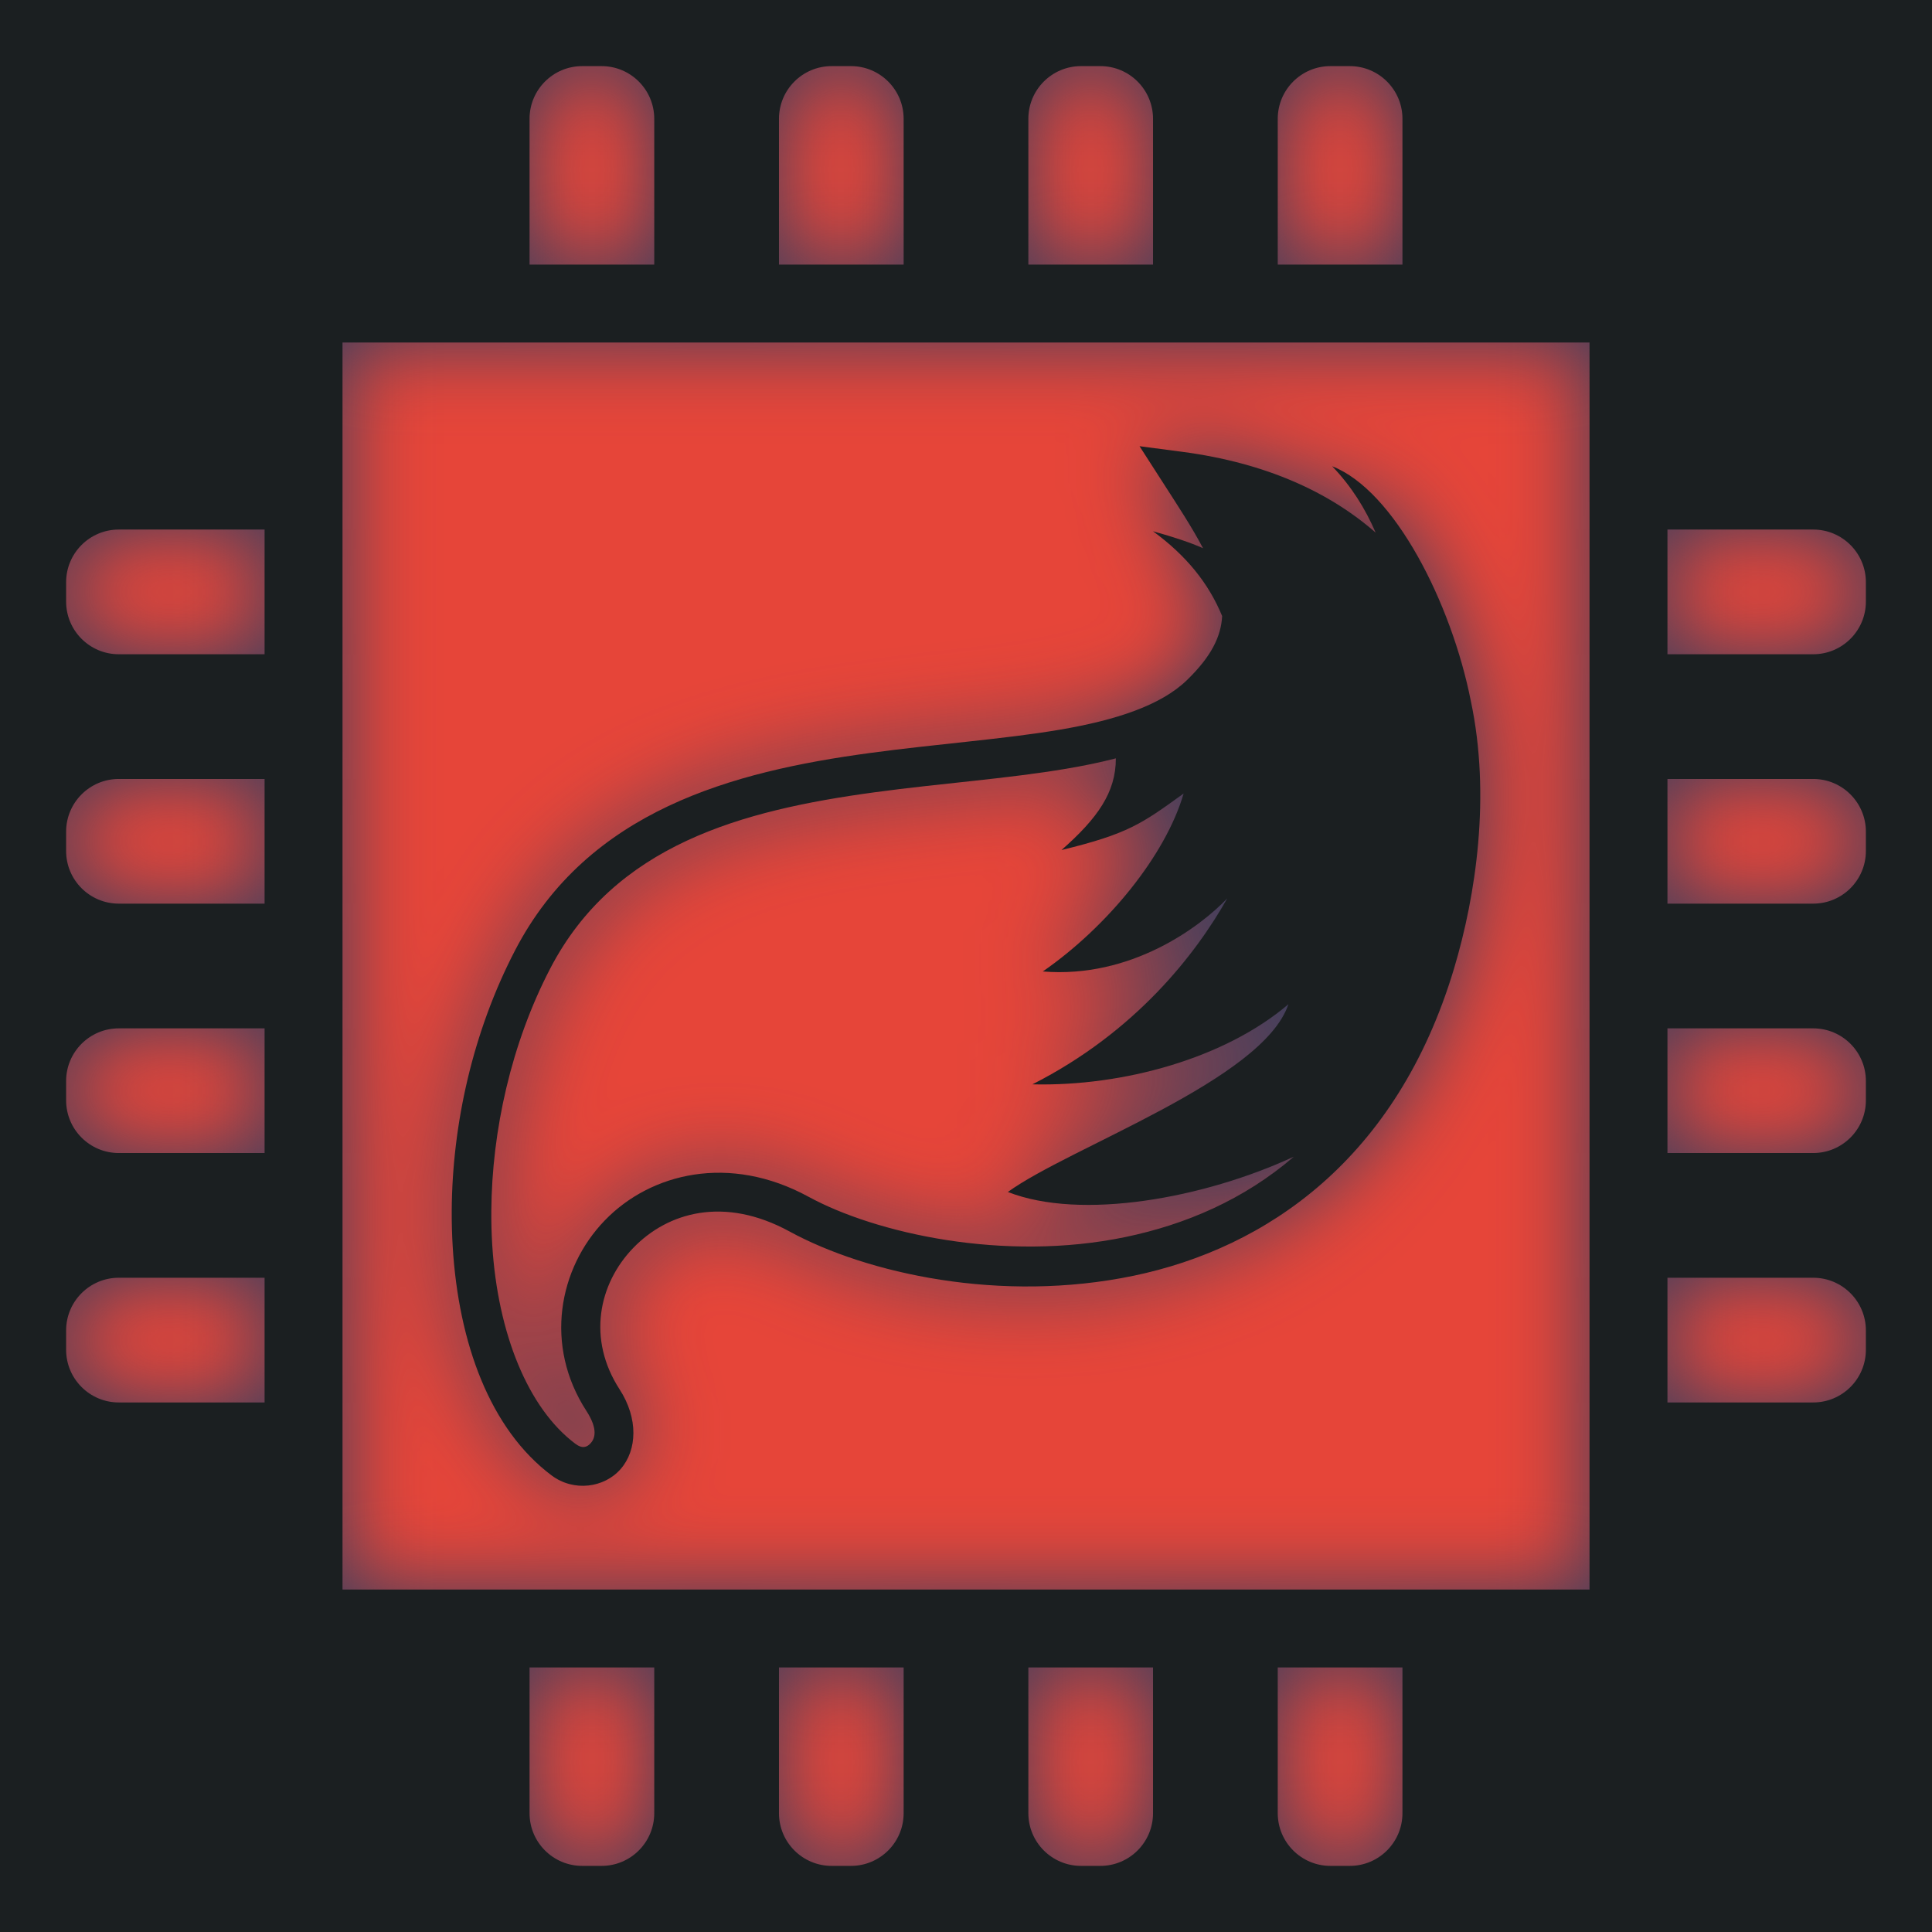
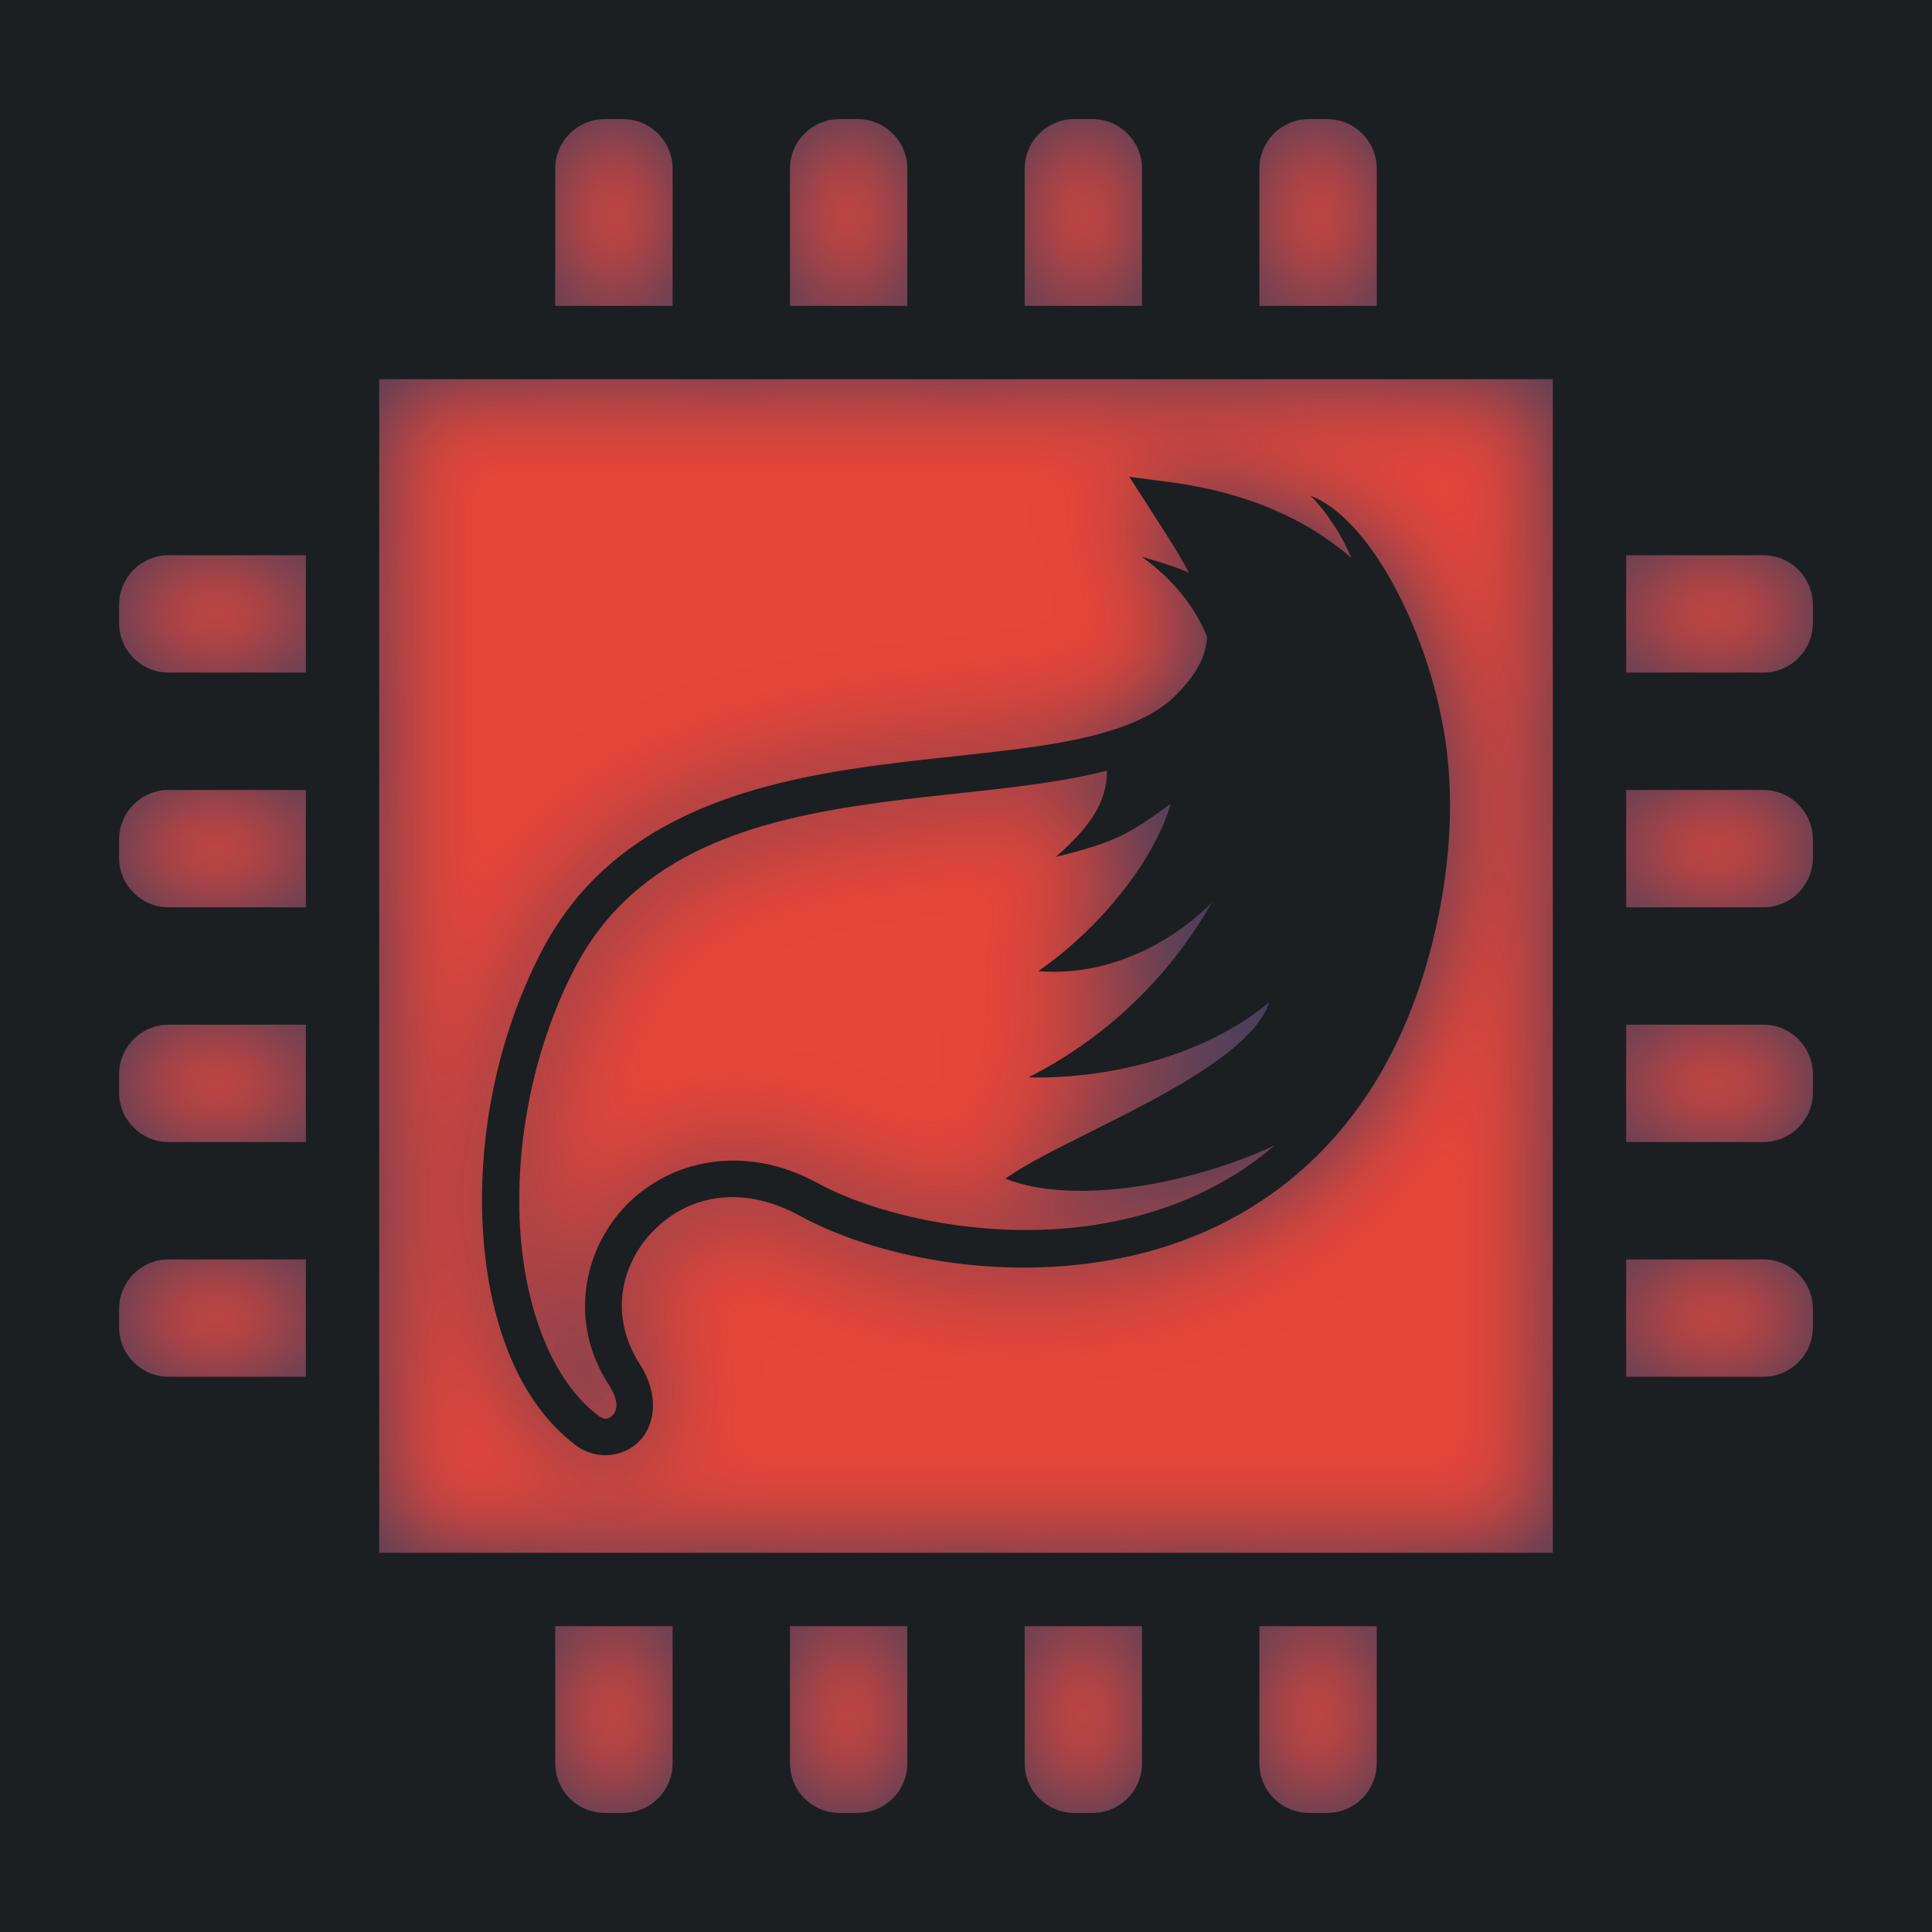
- <svg xmlns="http://www.w3.org/2000/svg" version="1.2" id="Layer_1" x="0px" y="0px" viewBox="-421 153 512 512" xml:space="preserve" width="512" height="512">
-   <defs id="defs7">
-     <filter style="color-interpolation-filters:sRGB;" id="filter980" x="-0.192" y="-0.155" width="1.374" height="1.301">
-       <feFlood flood-opacity="1" flood-color="rgb(58,63,94)" result="flood" id="feFlood970" />
-       <feComposite in="flood" in2="SourceGraphic" operator="out" result="composite1" id="feComposite972" />
-       <feGaussianBlur in="composite1" stdDeviation="15" result="blur" id="feGaussianBlur974" />
-       <feOffset dx="0" dy="0" result="offset" id="feOffset976" />
-       <feComposite in="offset" in2="SourceGraphic" operator="atop" result="composite2" id="feComposite978" />
-     </filter>
-     <filter style="color-interpolation-filters:sRGB;" id="filter1066" x="-0.059" y="-0.048" width="1.119" height="1.096">
-       <feFlood flood-opacity="1" flood-color="rgb(58,63,94)" result="flood" id="feFlood1056" />
-       <feComposite in="flood" in2="SourceGraphic" operator="out" result="composite1" id="feComposite1058" />
-       <feGaussianBlur in="composite1" stdDeviation="9.788" result="blur" id="feGaussianBlur1060" />
-       <feOffset dx="0" dy="0" result="offset" id="feOffset1062" />
-       <feComposite in="offset" in2="SourceGraphic" operator="atop" result="composite2" id="feComposite1064" />
-     </filter>
-     <filter style="color-interpolation-filters:sRGB;" id="filter3800" x="-0.061" y="-0.061" width="1.123" height="1.123">
-       <feFlood flood-opacity="1" flood-color="rgb(58,63,94)" result="flood" id="feFlood3790" />
-       <feComposite in="flood" in2="SourceGraphic" operator="out" result="composite1" id="feComposite3792" />
-       <feGaussianBlur in="composite1" stdDeviation="12.098" result="blur" id="feGaussianBlur3794" />
-       <feOffset dx="0" dy="0" result="offset" id="feOffset3796" />
-       <feComposite in="offset" in2="SourceGraphic" operator="atop" result="composite2" id="feComposite3798" />
-     </filter>
-     <filter style="color-interpolation-filters:sRGB;" id="filter4260" x="-0.057" y="-0.057" width="1.113" height="1.113">
-       <feFlood flood-opacity="1" flood-color="rgb(58,63,94)" result="flood" id="feFlood4250" />
-       <feComposite in="flood" in2="SourceGraphic" operator="out" result="composite1" id="feComposite4252" />
-       <feGaussianBlur in="composite1" stdDeviation="12.1" result="blur" id="feGaussianBlur4254" />
-       <feOffset dx="0" dy="0" result="offset" id="feOffset4256" />
-       <feComposite in="offset" in2="SourceGraphic" operator="atop" result="composite2" id="feComposite4258" />
-     </filter>
-     <filter style="color-interpolation-filters:sRGB;" id="filter893" x="-0.099" y="-0.077" width="1.198" height="1.153">
-       <feFlood flood-opacity="1" flood-color="rgb(58,63,94)" result="flood" id="feFlood883" />
-       <feComposite in="flood" in2="SourceGraphic" operator="out" result="composite1" id="feComposite885" />
-       <feGaussianBlur in="composite1" stdDeviation="15" result="blur" id="feGaussianBlur887" />
-       <feOffset dx="0" dy="0" result="offset" id="feOffset889" />
-       <feComposite in="offset" in2="SourceGraphic" operator="atop" result="composite2" id="feComposite891" />
-     </filter>
-     <filter style="color-interpolation-filters:sRGB;" id="filter893-7" x="-0.16" y="-0.161" width="1.312" height="1.314">
-       <feFlood flood-opacity="1" flood-color="rgb(58,63,94)" result="flood" id="feFlood883-7" />
-       <feComposite in="flood" in2="SourceGraphic" operator="out" result="composite1" id="feComposite885-5" />
-       <feGaussianBlur in="composite1" stdDeviation="15" result="blur" id="feGaussianBlur887-4" />
-       <feOffset dx="0" dy="0" result="offset" id="feOffset889-8" />
-       <feComposite in="offset" in2="SourceGraphic" operator="atop" result="composite2" id="feComposite891-1" />
-     </filter>
-     <filter style="color-interpolation-filters:sRGB;" id="filter937" x="-0.075" y="-0.075" width="1.149" height="1.15">
-       <feFlood flood-opacity="1" flood-color="rgb(58,63,94)" result="flood" id="feFlood927" />
-       <feComposite in="flood" in2="SourceGraphic" operator="out" result="composite1" id="feComposite929" />
-       <feGaussianBlur in="composite1" stdDeviation="14.772" result="blur" id="feGaussianBlur931" />
-       <feOffset dx="0" dy="0" result="offset" id="feOffset933" />
-       <feComposite in="offset" in2="SourceGraphic" operator="atop" result="composite2" id="feComposite935" />
-     </filter>
-     <filter style="color-interpolation-filters:sRGB;" id="filter887" x="-0.161" y="-0.162" width="1.313" height="1.316">
-       <feFlood flood-opacity="1" flood-color="rgb(58,63,94)" result="flood" id="feFlood877" />
-       <feComposite in="flood" in2="SourceGraphic" operator="out" result="composite1" id="feComposite879" />
-       <feGaussianBlur in="composite1" stdDeviation="15" result="blur" id="feGaussianBlur881" />
-       <feOffset dx="0" dy="0" result="offset" id="feOffset883" />
-       <feComposite in="offset" in2="SourceGraphic" operator="atop" result="composite2" id="feComposite885-2" />
-     </filter>
-     <filter style="color-interpolation-filters:sRGB;" id="filter937-8" x="-0.059" y="-0.06" width="1.119" height="1.12">
-       <feFlood flood-opacity="1" flood-color="rgb(58,63,94)" result="flood" id="feFlood927-9" />
-       <feComposite in="flood" in2="SourceGraphic" operator="out" result="composite1" id="feComposite929-3" />
-       <feGaussianBlur in="composite1" stdDeviation="11.723" result="blur" id="feGaussianBlur931-6" />
-       <feOffset dx="0" dy="0" result="offset" id="feOffset933-8" />
-       <feComposite in="offset" in2="SourceGraphic" operator="atop" result="composite2" id="feComposite935-0" />
+ <svg xmlns="http://www.w3.org/2000/svg" version="1.2" id="Layer_1" x="0px" y="0px" viewBox="0 0 512 512" xml:space="preserve" width="512" height="512">
+   <defs id="defs1">
+     <filter style="color-interpolation-filters:sRGB;" id="filter2" x="-0.07" y="-0.07" width="1.141" height="1.141">
+       <feFlood result="flood" in="SourceGraphic" flood-opacity="1" flood-color="rgb(58,63,94)" id="feFlood1" />
+       <feGaussianBlur result="blur" in="SourceGraphic" stdDeviation="15" id="feGaussianBlur1" />
+       <feOffset result="offset" in="blur" dx="0" dy="0" id="feOffset1" />
+       <feComposite result="comp1" operator="out" in="flood" in2="offset" id="feComposite1" />
+       <feComposite result="comp2" operator="atop" in="comp1" in2="SourceGraphic" id="feComposite2" />
    </filter>
  </defs>
-   <g id="g439" transform="translate(-421,153)" style="fill:#1b1f21;fill-opacity:1">
-     <g id="g8" style="fill:#1b1f21;fill-opacity:1">
- </g>
-     <g id="g10" style="fill:#1b1f21;fill-opacity:1">
- </g>
-     <g id="g12" style="fill:#1b1f21;fill-opacity:1">
- </g>
-     <g id="g14" style="fill:#1b1f21;fill-opacity:1">
- </g>
-     <g id="g16" style="fill:#1b1f21;fill-opacity:1">
- </g>
-     <g id="g18" style="fill:#1b1f21;fill-opacity:1">
- </g>
-     <g id="g20" style="fill:#1b1f21;fill-opacity:1">
- </g>
-     <g id="g22" style="fill:#1b1f21;fill-opacity:1">
- </g>
-     <g id="g24" style="fill:#1b1f21;fill-opacity:1">
- </g>
-     <g id="g26" style="fill:#1b1f21;fill-opacity:1">
- </g>
-     <g id="g28" style="fill:#1b1f21;fill-opacity:1">
- </g>
-     <g id="g30" style="fill:#1b1f21;fill-opacity:1">
- </g>
-     <g id="g32" style="fill:#1b1f21;fill-opacity:1">
- </g>
-     <g id="g34" style="fill:#1b1f21;fill-opacity:1">
- </g>
-     <g id="g36" style="fill:#1b1f21;fill-opacity:1">
- </g>
-     <g id="g1182" transform="translate(131.2651,78.46136)" style="fill:#1b1f21;fill-opacity:1">
-       <g id="g14-6" style="fill:#1b1f21;fill-opacity:1">
- </g>
-       <g id="g16-7" style="fill:#1b1f21;fill-opacity:1">
- </g>
-       <g id="g18-5" style="fill:#1b1f21;fill-opacity:1">
- </g>
-       <g id="g20-3" style="fill:#1b1f21;fill-opacity:1">
- </g>
-       <g id="g22-5" style="fill:#1b1f21;fill-opacity:1">
- </g>
-       <g id="g24-6" style="fill:#1b1f21;fill-opacity:1">
- </g>
-       <g id="g26-2" style="fill:#1b1f21;fill-opacity:1">
- </g>
-       <g id="g28-9" style="fill:#1b1f21;fill-opacity:1">
- </g>
-       <g id="g30-1" style="fill:#1b1f21;fill-opacity:1">
- </g>
-       <g id="g32-27" style="fill:#1b1f21;fill-opacity:1">
- </g>
-       <g id="g34-09" style="fill:#1b1f21;fill-opacity:1">
- </g>
-       <g id="g36-3" style="fill:#1b1f21;fill-opacity:1">
- </g>
-       <g id="g38" style="fill:#1b1f21;fill-opacity:1">
- </g>
-       <g id="g40" style="fill:#1b1f21;fill-opacity:1">
- </g>
-       <g id="g42" style="fill:#1b1f21;fill-opacity:1">
- </g>
-       <g id="g541" transform="translate(26.04745,-8.002671)" style="fill:#1b1f21;fill-opacity:1">
-         <g id="g20-6" style="fill:#1b1f21;fill-opacity:1">
- </g>
-         <g id="g22-7" style="fill:#1b1f21;fill-opacity:1">
- </g>
-         <g id="g24-5" style="fill:#1b1f21;fill-opacity:1">
- </g>
-         <g id="g26-3" style="fill:#1b1f21;fill-opacity:1">
- </g>
-         <g id="g28-5" style="fill:#1b1f21;fill-opacity:1">
- </g>
-         <g id="g30-6" style="fill:#1b1f21;fill-opacity:1">
- </g>
-         <g id="g32-2" style="fill:#1b1f21;fill-opacity:1">
- </g>
-         <g id="g34-9" style="fill:#1b1f21;fill-opacity:1">
- </g>
-         <g id="g36-1" style="fill:#1b1f21;fill-opacity:1">
- </g>
-         <g id="g38-2" style="fill:#1b1f21;fill-opacity:1">
- </g>
-         <g id="g40-7" style="fill:#1b1f21;fill-opacity:1">
- </g>
-         <g id="g42-0" style="fill:#1b1f21;fill-opacity:1">
- </g>
-         <g id="g44" style="fill:#1b1f21;fill-opacity:1">
- </g>
-         <g id="g46" style="fill:#1b1f21;fill-opacity:1">
- </g>
-         <g id="g48" style="fill:#1b1f21;fill-opacity:1">
- </g>
-         <g id="g319" transform="translate(-157.3126,-70.45869)" style="fill:#1b1f21;fill-opacity:1">
-           <g id="g949" style="fill:#1b1f21;fill-opacity:1">
-             <path d="M 0,0 H 512 V 512 H 0 Z" fill="#b90202" fill-opacity="1" id="path902" style="fill:#1b1f21;fill-opacity:1" />
-             <g id="g1524" transform="matrix(0.6529937,0.6509531,-0.6509531,0.6529937,760.9603,405.168)" style="fill:#1b1f21;fill-opacity:1">
-               <g class="" id="g1513" style="fill:#1b1f21;fill-opacity:1" />
-             </g>
-             <g id="g1741" transform="matrix(0.7314895,-0.7251916,0.7251916,0.7314895,174.7217,-127.5294)" style="fill:#1b1f21;fill-opacity:1">
-               <g class="" id="g1730" style="fill:#1b1f21;fill-opacity:1" />
-             </g>
-           </g>
-           <g id="g10-6" style="fill:#1b1f21;fill-opacity:1">
- </g>
-           <g id="g12-7" style="fill:#1b1f21;fill-opacity:1">
- </g>
-           <g id="g14-9" style="fill:#1b1f21;fill-opacity:1">
- </g>
-           <g id="g16-5" style="fill:#1b1f21;fill-opacity:1">
- </g>
-           <g id="g18-3" style="fill:#1b1f21;fill-opacity:1">
- </g>
-           <g id="g20-5" style="fill:#1b1f21;fill-opacity:1">
- </g>
-           <g id="g22-6" style="fill:#1b1f21;fill-opacity:1">
- </g>
-           <g id="g24-2" style="fill:#1b1f21;fill-opacity:1">
- </g>
-           <g id="g26-9" style="fill:#1b1f21;fill-opacity:1">
- </g>
-           <g id="g28-1" style="fill:#1b1f21;fill-opacity:1">
- </g>
-           <g id="g30-2" style="fill:#1b1f21;fill-opacity:1">
- </g>
-           <g id="g32-7" style="fill:#1b1f21;fill-opacity:1">
- </g>
-           <g id="g34-0" style="fill:#1b1f21;fill-opacity:1">
- </g>
-           <g id="g36-9" style="fill:#1b1f21;fill-opacity:1">
- </g>
-           <g id="g38-3" style="fill:#1b1f21;fill-opacity:1">
- </g>
-         </g>
-       </g>
-     </g>
-     <g id="g1551" transform="matrix(0.5122272,0,0,0.5122272,124.8544,126.0789)" style="fill:#1b1f21;fill-opacity:1">
-       <g id="g1478" style="fill:#1b1f21;fill-opacity:1">
-         <g id="g1476" style="fill:#1b1f21;fill-opacity:1">
- 		
- 	</g>
-       </g>
-       <g id="g1484" style="fill:#1b1f21;fill-opacity:1">
-         <g id="g1482" style="fill:#1b1f21;fill-opacity:1">
- 		
- 	</g>
-       </g>
-       <g id="g1490" style="fill:#1b1f21;fill-opacity:1">
-         <g id="g1488" style="fill:#1b1f21;fill-opacity:1">
- 		
- 	</g>
-       </g>
-       <g id="g1492" style="fill:#1b1f21;fill-opacity:1">
- </g>
-       <g id="g1494" style="fill:#1b1f21;fill-opacity:1">
- </g>
-       <g id="g1496" style="fill:#1b1f21;fill-opacity:1">
- </g>
-       <g id="g1498" style="fill:#1b1f21;fill-opacity:1">
- </g>
-       <g id="g1500" style="fill:#1b1f21;fill-opacity:1">
- </g>
-       <g id="g1502" style="fill:#1b1f21;fill-opacity:1">
- </g>
-       <g id="g1504" style="fill:#1b1f21;fill-opacity:1">
- </g>
-       <g id="g1506" style="fill:#1b1f21;fill-opacity:1">
- </g>
-       <g id="g1508" style="fill:#1b1f21;fill-opacity:1">
- </g>
-       <g id="g1510" style="fill:#1b1f21;fill-opacity:1">
- </g>
-       <g id="g1512" style="fill:#1b1f21;fill-opacity:1">
- </g>
-       <g id="g1514" style="fill:#1b1f21;fill-opacity:1">
- </g>
-       <g id="g1516" style="fill:#1b1f21;fill-opacity:1">
- </g>
-       <g id="g1518" style="fill:#1b1f21;fill-opacity:1">
- </g>
-       <g id="g1520" style="fill:#1b1f21;fill-opacity:1">
- </g>
-     </g>
-   </g>
-   <g id="g2623" transform="matrix(0.3880947,0,0,0.3880947,-267.3774,341.8404)" />
-   <g id="g366" transform="matrix(0.6494255,0,0,0.6494255,-256.6911,316.5475)">
-     <g id="g309">
-       <g id="g307">
- 		
- 		
- 		
- 	</g>
-     </g>
-     <g id="g311">
- </g>
-     <g id="g313">
- </g>
-     <g id="g315">
- </g>
-     <g id="g317">
- </g>
-     <g id="g319-3">
- </g>
-     <g id="g321">
- </g>
-     <g id="g323">
- </g>
-     <g id="g325">
- </g>
-     <g id="g327">
- </g>
-     <g id="g329">
- </g>
-     <g id="g331">
- </g>
-     <g id="g333">
- </g>
-     <g id="g335">
- </g>
-     <g id="g337">
- </g>
-     <g id="g339">
- </g>
-   </g>
-   <g id="g314" transform="matrix(0.3554219,0,0,0.3554219,-255.9877,318.0125)">
-     <g id="g249">
-       <g id="g247">
- 		
- 	</g>
-     </g>
-     <g id="g255">
-       <g id="g253">
- 		
- 	</g>
-     </g>
-     <g id="g257">
- </g>
-     <g id="g259">
- </g>
-     <g id="g261">
- </g>
-     <g id="g263">
- </g>
-     <g id="g265">
- </g>
-     <g id="g267">
- </g>
-     <g id="g269">
- </g>
-     <g id="g271">
- </g>
-     <g id="g273">
- </g>
-     <g id="g275">
- </g>
-     <g id="g277">
- </g>
-     <g id="g279">
- </g>
-     <g id="g281">
- </g>
-     <g id="g283">
- </g>
-     <g id="g285">
- </g>
-   </g>
-   <g style="fill:#000000" id="g1111" transform="matrix(3.723832,0,0,3.723832,-258.0958,310.3184)" />
-   <g style="fill:#000000" id="g1846" transform="matrix(0.3894442,0,0,0.3894442,-264.6975,331.6525)">
-     <g id="g1719">
-       <g id="g1717">
- 		
- 	</g>
-     </g>
-     <g id="g1725">
-       <g id="g1723">
- 		
- 	</g>
-     </g>
-     <g id="g1731">
-       <g id="g1729">
- 		
- 	</g>
-     </g>
-     <g id="g1737">
-       <g id="g1735">
- 		
- 	</g>
-     </g>
-     <g id="g1743">
-       <g id="g1741-6">
- 		
- 	</g>
-     </g>
-     <g id="g1749">
-       <g id="g1747">
- 		
- 	</g>
-     </g>
-     <g id="g1755">
-       <g id="g1753">
- 		
- 	</g>
-     </g>
-     <g id="g1761">
-       <g id="g1759">
- 		
- 	</g>
-     </g>
-     <g id="g1767">
-       <g id="g1765">
- 		
- 	</g>
-     </g>
-     <g id="g1773">
-       <g id="g1771">
- 		
- 	</g>
-     </g>
-     <g id="g1779">
-       <g id="g1777">
- 		
- 	</g>
-     </g>
-     <g id="g1785">
-       <g id="g1783">
- 		
- 	</g>
-     </g>
-     <g id="g1791">
-       <g id="g1789">
- 		
- 	</g>
-     </g>
-     <g id="g1797">
-       <g id="g1795">
- 		
- 	</g>
-     </g>
-   </g>
-   <style type="text/css" id="style4077">
- 	.st0{fill:#000000;}
- </style>
-   <g id="g4113" transform="matrix(0.9315556,0,0,0.9315556,-403.4782,170.5218)" style="fill:#e64539;fill-opacity:1;filter:url(#filter4260)">
-     <path class="st0" d="M 167.314,14.993 C 167.314,6.712 160.603,0 152.332,0 h -5.514 c -8.27,0 -14.982,6.712 -14.982,14.993 V 56.46 h 35.478 z" id="path4079" style="fill:#e64539;fill-opacity:1" />
-     <path class="st0" d="M 238.261,14.993 C 238.261,6.712 231.549,0 223.279,0 h -5.504 c -8.271,0 -14.982,6.712 -14.982,14.993 V 56.46 h 35.468 V 14.993 Z" id="path4081" style="fill:#e64539;fill-opacity:1" />
-     <path class="st0" d="M 309.207,14.993 C 309.207,6.712 302.496,0 294.225,0 h -5.504 C 280.45,0 273.739,6.712 273.739,14.993 V 56.46 h 35.468 z" id="path4083" style="fill:#e64539;fill-opacity:1" />
-     <path class="st0" d="M 380.164,14.993 C 380.164,6.712 373.452,0 365.182,0 h -5.514 c -8.271,0 -14.982,6.712 -14.982,14.993 V 56.46 h 35.478 V 14.993 Z" id="path4085" style="fill:#e64539;fill-opacity:1" />
-     <path class="st0" d="m 131.836,497.007 c 0,8.281 6.712,14.993 14.982,14.993 h 5.514 c 8.27,0 14.982,-6.712 14.982,-14.993 V 455.55 h -35.478 z" id="path4087" style="fill:#e64539;fill-opacity:1" />
-     <path class="st0" d="m 202.793,497.007 c 0,8.281 6.711,14.993 14.982,14.993 h 5.504 c 8.271,0 14.982,-6.712 14.982,-14.993 V 455.55 h -35.468 z" id="path4089" style="fill:#e64539;fill-opacity:1" />
-     <path class="st0" d="m 273.739,497.007 c 0,8.281 6.711,14.993 14.982,14.993 h 5.504 c 8.271,0 14.982,-6.712 14.982,-14.993 V 455.55 h -35.468 z" id="path4091" style="fill:#e64539;fill-opacity:1" />
-     <path class="st0" d="m 344.685,497.007 c 0,8.281 6.712,14.993 14.982,14.993 h 5.514 c 8.27,0 14.982,-6.712 14.982,-14.993 V 455.55 h -35.478 z" id="path4093" style="fill:#e64539;fill-opacity:1" />
-     <path class="st0" d="m 497.017,131.836 h -41.466 v 35.478 h 41.466 c 8.272,0 14.982,-6.711 14.982,-14.992 v -5.494 c 0,-8.281 -6.71,-14.992 -14.982,-14.992 z" id="path4095" style="fill:#e64539;fill-opacity:1" />
-     <path class="st0" d="m 497.017,202.792 h -41.466 v 35.468 h 41.466 c 8.272,0 14.982,-6.712 14.982,-14.982 v -5.493 c 0,-8.281 -6.71,-14.993 -14.982,-14.993 z" id="path4097" style="fill:#e64539;fill-opacity:1" />
-     <path class="st0" d="m 497.017,273.739 h -41.466 v 35.468 h 41.466 c 8.272,0 14.982,-6.712 14.982,-14.993 v -5.493 c 0,-8.271 -6.71,-14.982 -14.982,-14.982 z" id="path4099" style="fill:#e64539;fill-opacity:1" />
-     <path class="st0" d="m 497.017,344.685 h -41.466 v 35.478 h 41.466 c 8.272,0 14.982,-6.712 14.982,-14.993 v -5.493 c 0,-8.28 -6.71,-14.992 -14.982,-14.992 z" id="path4101" style="fill:#e64539;fill-opacity:1" />
-     <path class="st0" d="m 0.001,146.828 v 5.494 c 0,8.281 6.712,14.992 14.982,14.992 H 56.46 V 131.836 H 14.983 c -8.27,0 -14.982,6.711 -14.982,14.992 z" id="path4103" style="fill:#e64539;fill-opacity:1" />
-     <path class="st0" d="m 0.001,217.786 v 5.493 c 0,8.27 6.712,14.982 14.982,14.982 H 56.46 V 202.793 H 14.983 c -8.27,-0.001 -14.982,6.711 -14.982,14.993 z" id="path4105" style="fill:#e64539;fill-opacity:1" />
-     <path class="st0" d="m 0.001,288.722 v 5.493 c 0,8.281 6.712,14.993 14.982,14.993 H 56.46 V 273.74 H 14.983 c -8.27,-0.001 -14.982,6.71 -14.982,14.982 z" id="path4107" style="fill:#e64539;fill-opacity:1" />
-     <path class="st0" d="m 0.001,359.678 v 5.493 c 0,8.281 6.712,14.993 14.982,14.993 H 56.46 V 344.686 H 14.983 c -8.27,-10e-4 -14.982,6.711 -14.982,14.992 z" id="path4109" style="fill:#e64539;fill-opacity:1" />
-     <path id="path4111" style="fill:#e64539;fill-opacity:1" class="st0" d="M 78.627 78.627 L 78.627 433.381 L 433.381 433.381 L 433.381 78.627 L 78.627 78.627 z M 305.367 108.127 L 317.398 109.708 C 341.437 112.869 359.455 121.267 372.537 132.714 C 369.629 125.984 365.719 119.612 360.163 113.828 C 377.892 120.733 394.132 152.84 399.627 180.672 C 405.308 207.449 401.108 235.808 394.832 256.742 C 378.566 310.996 341.429 336.259 303.675 344.119 C 265.922 351.98 227.77 343.508 205.794 331.521 C 187.227 321.393 171.152 326.018 161.306 336.236 C 151.461 346.452 148.188 362.143 157.446 376.426 C 162.807 384.699 162.467 393.685 157.771 399.084 C 153.075 404.482 144.394 405.623 138.123 400.929 C 120.618 387.824 111.673 363.351 109.985 335.98 C 109.774 332.559 109.678 329.087 109.699 325.579 L 109.697 325.579 C 109.845 301.015 115.709 274.667 127.716 251.557 C 148.453 211.643 189.707 200.704 228.417 195.439 C 247.771 192.808 266.753 191.484 282.745 188.767 C 298.735 186.052 311.461 181.823 318.807 174.72 C 325.829 167.931 328.558 162.229 328.872 156.454 C 325.047 147.157 318.69 139.257 309.191 132.318 C 315.168 134.001 319.762 135.503 323.434 137.153 C 320.312 131.207 316.154 124.901 311.93 118.333 L 305.367 108.127 z M 298.629 196.93 C 294.162 198.091 289.478 199.04 284.629 199.863 C 267.801 202.722 248.804 204.024 229.935 206.591 C 192.197 211.724 156.026 221.48 137.704 256.744 C 126.63 278.06 121.122 302.855 120.963 325.656 L 120.96 325.654 C 120.938 328.911 121.023 332.127 121.218 335.286 C 122.777 360.565 131.415 381.844 144.868 391.916 C 146.877 393.419 148.223 392.907 149.277 391.694 C 150.332 390.482 151.469 387.901 147.999 382.548 C 135.961 363.976 140.081 342.034 153.198 328.422 C 166.315 314.811 188.771 309.412 211.185 321.637 C 230.189 332.002 266.774 340.304 301.381 333.097 C 318.404 329.553 334.998 322.512 349.279 310.238 C 323.617 322.132 288.681 328.441 267.909 320.287 C 285.519 307.499 340.509 288.455 347.723 266.871 C 329.755 282.204 300.798 290.301 274.893 289.666 C 304.358 274.714 321.454 252.49 330.332 236.747 C 322.605 244.909 302.89 259.603 277.847 257.556 C 296.184 244.855 312.76 224.582 317.909 206.935 C 306.018 215.511 302.189 218.389 283.172 223.007 C 293.434 213.971 298.654 206.59 298.629 196.93 z " />
-   </g>
-   <g class="" style="fill:#000000;fill-opacity:1" id="g6" transform="matrix(0.5575513,0,0,0.5575513,-307.7307,266.2724)" />
-   <g class="" transform="matrix(0,-0.5825368,0.5825368,0,-314.1261,558.1291)" id="g6-2" style="fill:#000000;fill-opacity:1" />
+   <path d="M 0,0 H 512 V 512 H 0 Z" fill="#b90202" fill-opacity="1" id="path902" style="fill:#1b1f21;fill-opacity:1" />
+   <path id="path4079" style="fill:#e64539;fill-opacity:1;filter:url(#filter2)" class="st0" d="m 146.818,-2.9587605e-4 c -8.27,0 -14.982,6.712 -14.982,14.993 v 41.467 h 35.479 V 14.993 c 0,-8.281 -6.712,-14.993 -14.982,-14.993 z m 70.956,0 c -8.271,0 -14.98,6.712 -14.98,14.993 v 41.467 h 35.467 V 14.993 c 0,-8.281 -6.71,-14.993 -14.98,-14.993 z m 70.946,0 c -8.271,0 -14.98,6.712 -14.98,14.993 v 41.467 h 35.467 V 14.993 c 0,-8.281 -6.709,-14.993 -14.98,-14.993 z m 70.948,0 c -8.271,0 -14.982,6.712 -14.982,14.993 v 41.467 h 35.479 V 14.993 c 0,-8.281 -6.713,-14.993 -14.982,-14.993 z M 78.627,78.627 V 433.381 H 433.381 V 78.627 Z m 226.74,29.5 12.03,1.581 c 24.039,3.161 42.057,11.559 55.139,23.006 -2.908,-6.73 -6.818,-13.102 -12.374,-18.886 17.73,6.905 33.969,39.013 39.465,66.845 5.681,26.777 1.481,55.136 -4.795,76.07 -16.266,54.254 -53.403,79.516 -91.157,87.377 -37.753,7.86 -75.905,-0.611 -97.881,-12.599 -18.568,-10.128 -34.642,-5.503 -44.488,4.715 -9.845,10.216 -13.118,25.908 -3.86,40.19 5.361,8.273 5.021,17.258 0.325,22.658 -4.696,5.398 -13.377,6.539 -19.648,1.845 -17.505,-13.106 -26.45,-37.578 -28.139,-64.949 -0.21,-3.421 -0.307,-6.893 -0.285,-10.401 h -0.002 c 0.148,-24.563 6.012,-50.912 18.018,-74.021 20.737,-39.914 61.991,-50.853 100.701,-56.118 19.354,-2.631 38.337,-3.955 54.328,-6.671 15.991,-2.716 28.716,-6.945 36.062,-14.047 7.023,-6.789 9.751,-12.491 10.066,-18.266 -3.825,-9.298 -10.182,-17.197 -19.681,-24.136 5.976,1.683 10.57,3.185 14.242,4.835 -3.122,-5.946 -7.28,-12.251 -11.504,-18.819 z M 14.982,131.836 c -8.27,0 -14.98,6.712 -14.98,14.993 v 5.493 c 0,8.281 6.71,14.993 14.98,14.993 h 41.478 v -35.479 z m 440.568,0 v 35.479 h 41.467 c 8.272,0 14.98,-6.712 14.98,-14.993 v -5.493 c 0,-8.281 -6.708,-14.993 -14.98,-14.993 z m -156.922,65.094 c -4.467,1.162 -9.151,2.11 -13.999,2.933 -16.828,2.859 -35.825,4.162 -54.695,6.728 -37.738,5.133 -73.908,14.889 -92.231,50.153 -11.074,21.316 -16.582,46.111 -16.742,68.912 l -0.002,-0.002 c -0.022,3.257 0.063,6.473 0.258,9.632 1.559,25.279 10.196,46.558 23.65,56.63 2.009,1.503 3.354,0.991 4.409,-0.222 1.055,-1.212 2.192,-3.793 -1.279,-9.145 -12.037,-18.573 -7.917,-40.514 5.2,-54.127 13.117,-13.61 35.573,-19.01 57.986,-6.785 19.005,10.365 55.59,18.667 90.197,11.46 17.022,-3.544 33.616,-10.585 47.897,-22.86 -25.662,11.894 -60.598,18.204 -81.37,10.049 17.61,-12.788 72.601,-31.832 79.814,-53.416 -17.968,15.333 -46.925,23.43 -72.831,22.795 29.465,-14.952 46.562,-37.175 55.439,-52.919 -7.727,8.162 -27.442,22.856 -52.485,20.809 18.337,-12.701 34.913,-32.974 40.062,-50.621 -11.891,8.576 -15.72,11.455 -34.737,16.073 10.262,-9.036 15.481,-16.418 15.456,-26.078 z m 156.922,5.862 v 35.469 h 41.467 c 8.272,0 14.98,-6.713 14.98,-14.982 v -5.493 c 0,-8.281 -6.708,-14.993 -14.98,-14.993 z m -440.568,0.002 c -8.27,-0.001 -14.98,6.711 -14.98,14.993 v 5.493 c 0,8.27 6.71,14.98 14.98,14.98 h 41.478 v -35.467 z m 0,70.946 c -8.27,-10e-4 -14.98,6.71 -14.98,14.982 v 5.493 c 0,8.281 6.71,14.993 14.98,14.993 h 41.478 v -35.469 z m 440.568,0 v 35.467 h 41.467 c 8.272,0 14.98,-6.712 14.98,-14.993 v -5.493 c 0,-8.271 -6.708,-14.98 -14.98,-14.98 z M 14.982,344.685 c -8.27,-10e-4 -14.98,6.712 -14.98,14.993 v 5.493 c 0,8.281 6.71,14.993 14.98,14.993 h 41.478 v -35.479 z m 440.568,0 v 35.477 h 41.467 c 8.272,0 14.98,-6.712 14.98,-14.993 v -5.493 c 0,-8.28 -6.708,-14.991 -14.98,-14.991 z M 131.836,455.551 v 41.457 c 0,8.281 6.713,14.993 14.982,14.993 h 5.514 c 8.27,0 14.982,-6.712 14.982,-14.993 v -41.457 z m 70.958,0 v 41.457 c 0,8.281 6.709,14.993 14.98,14.993 h 5.506 c 8.271,0 14.98,-6.712 14.98,-14.993 v -41.457 z m 70.946,0 v 41.457 c 0,8.281 6.709,14.993 14.98,14.993 h 5.506 c 8.271,0 14.98,-6.712 14.98,-14.993 v -41.457 z m 70.946,0 v 41.457 c 0,8.281 6.713,14.993 14.982,14.993 h 5.514 c 8.27,0 14.98,-6.712 14.98,-14.993 v -41.457 z" transform="matrix(0.8767115,0,0,0.8767115,31.56004,31.56187)" />
</svg>
